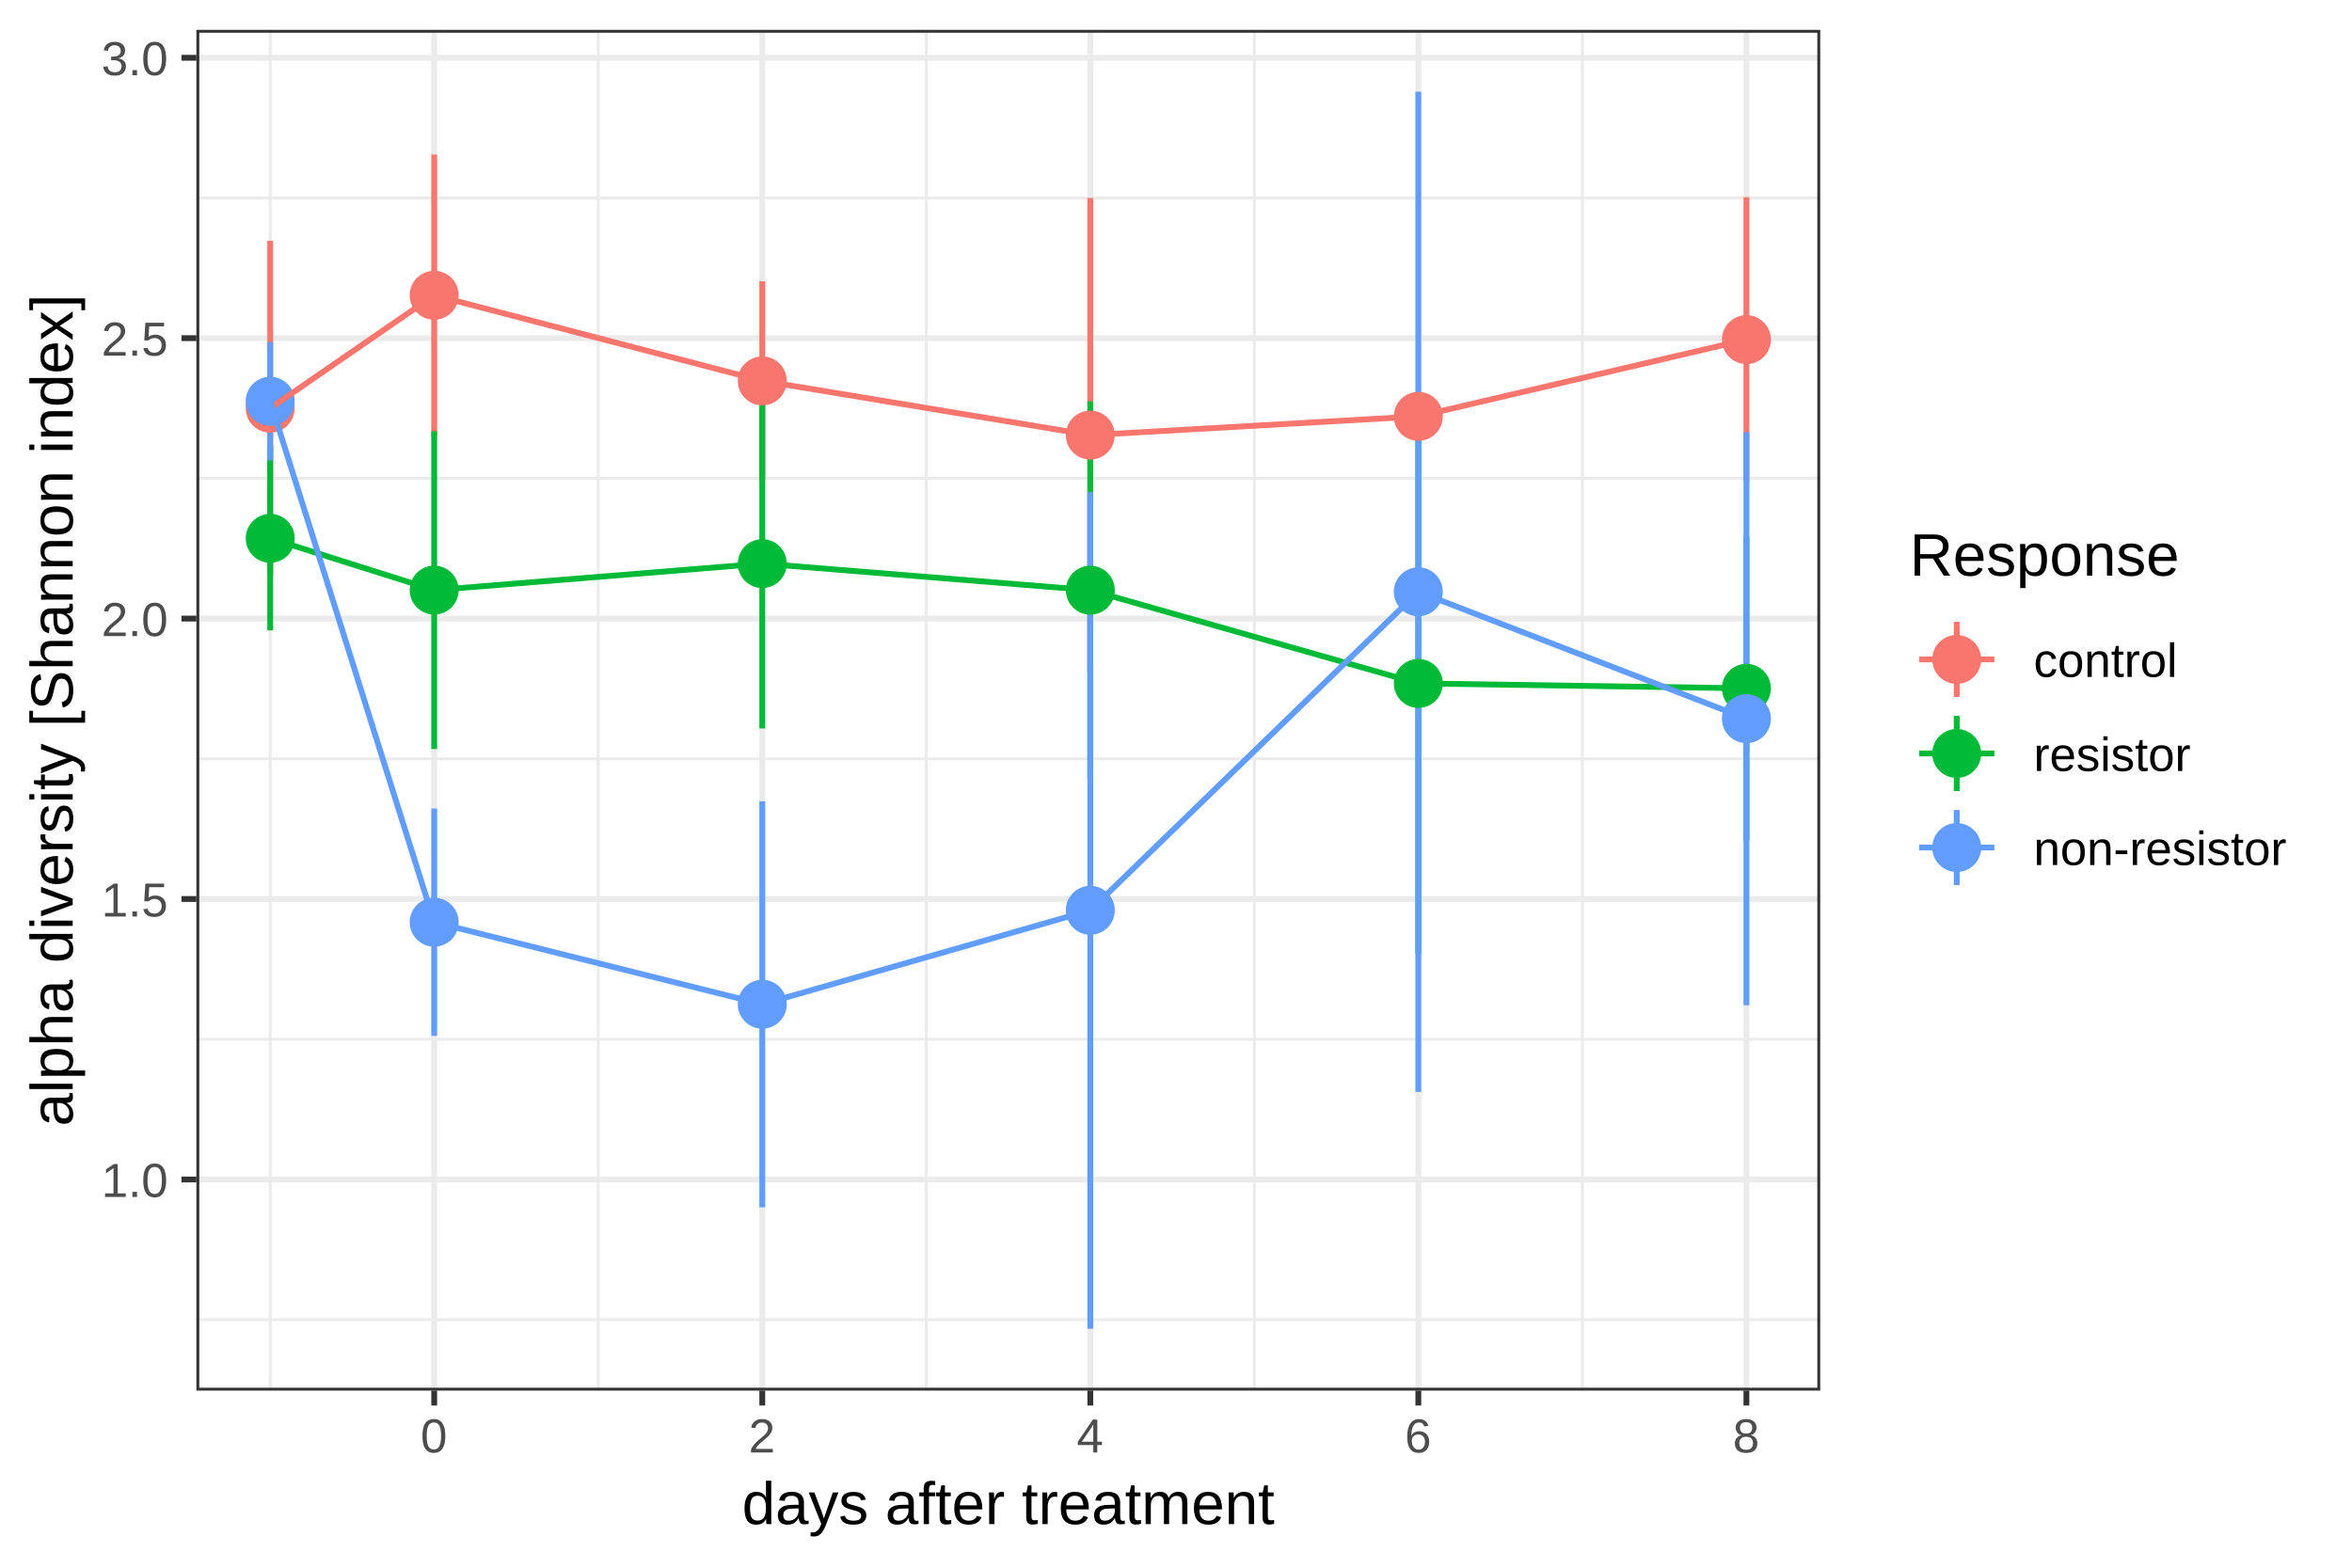
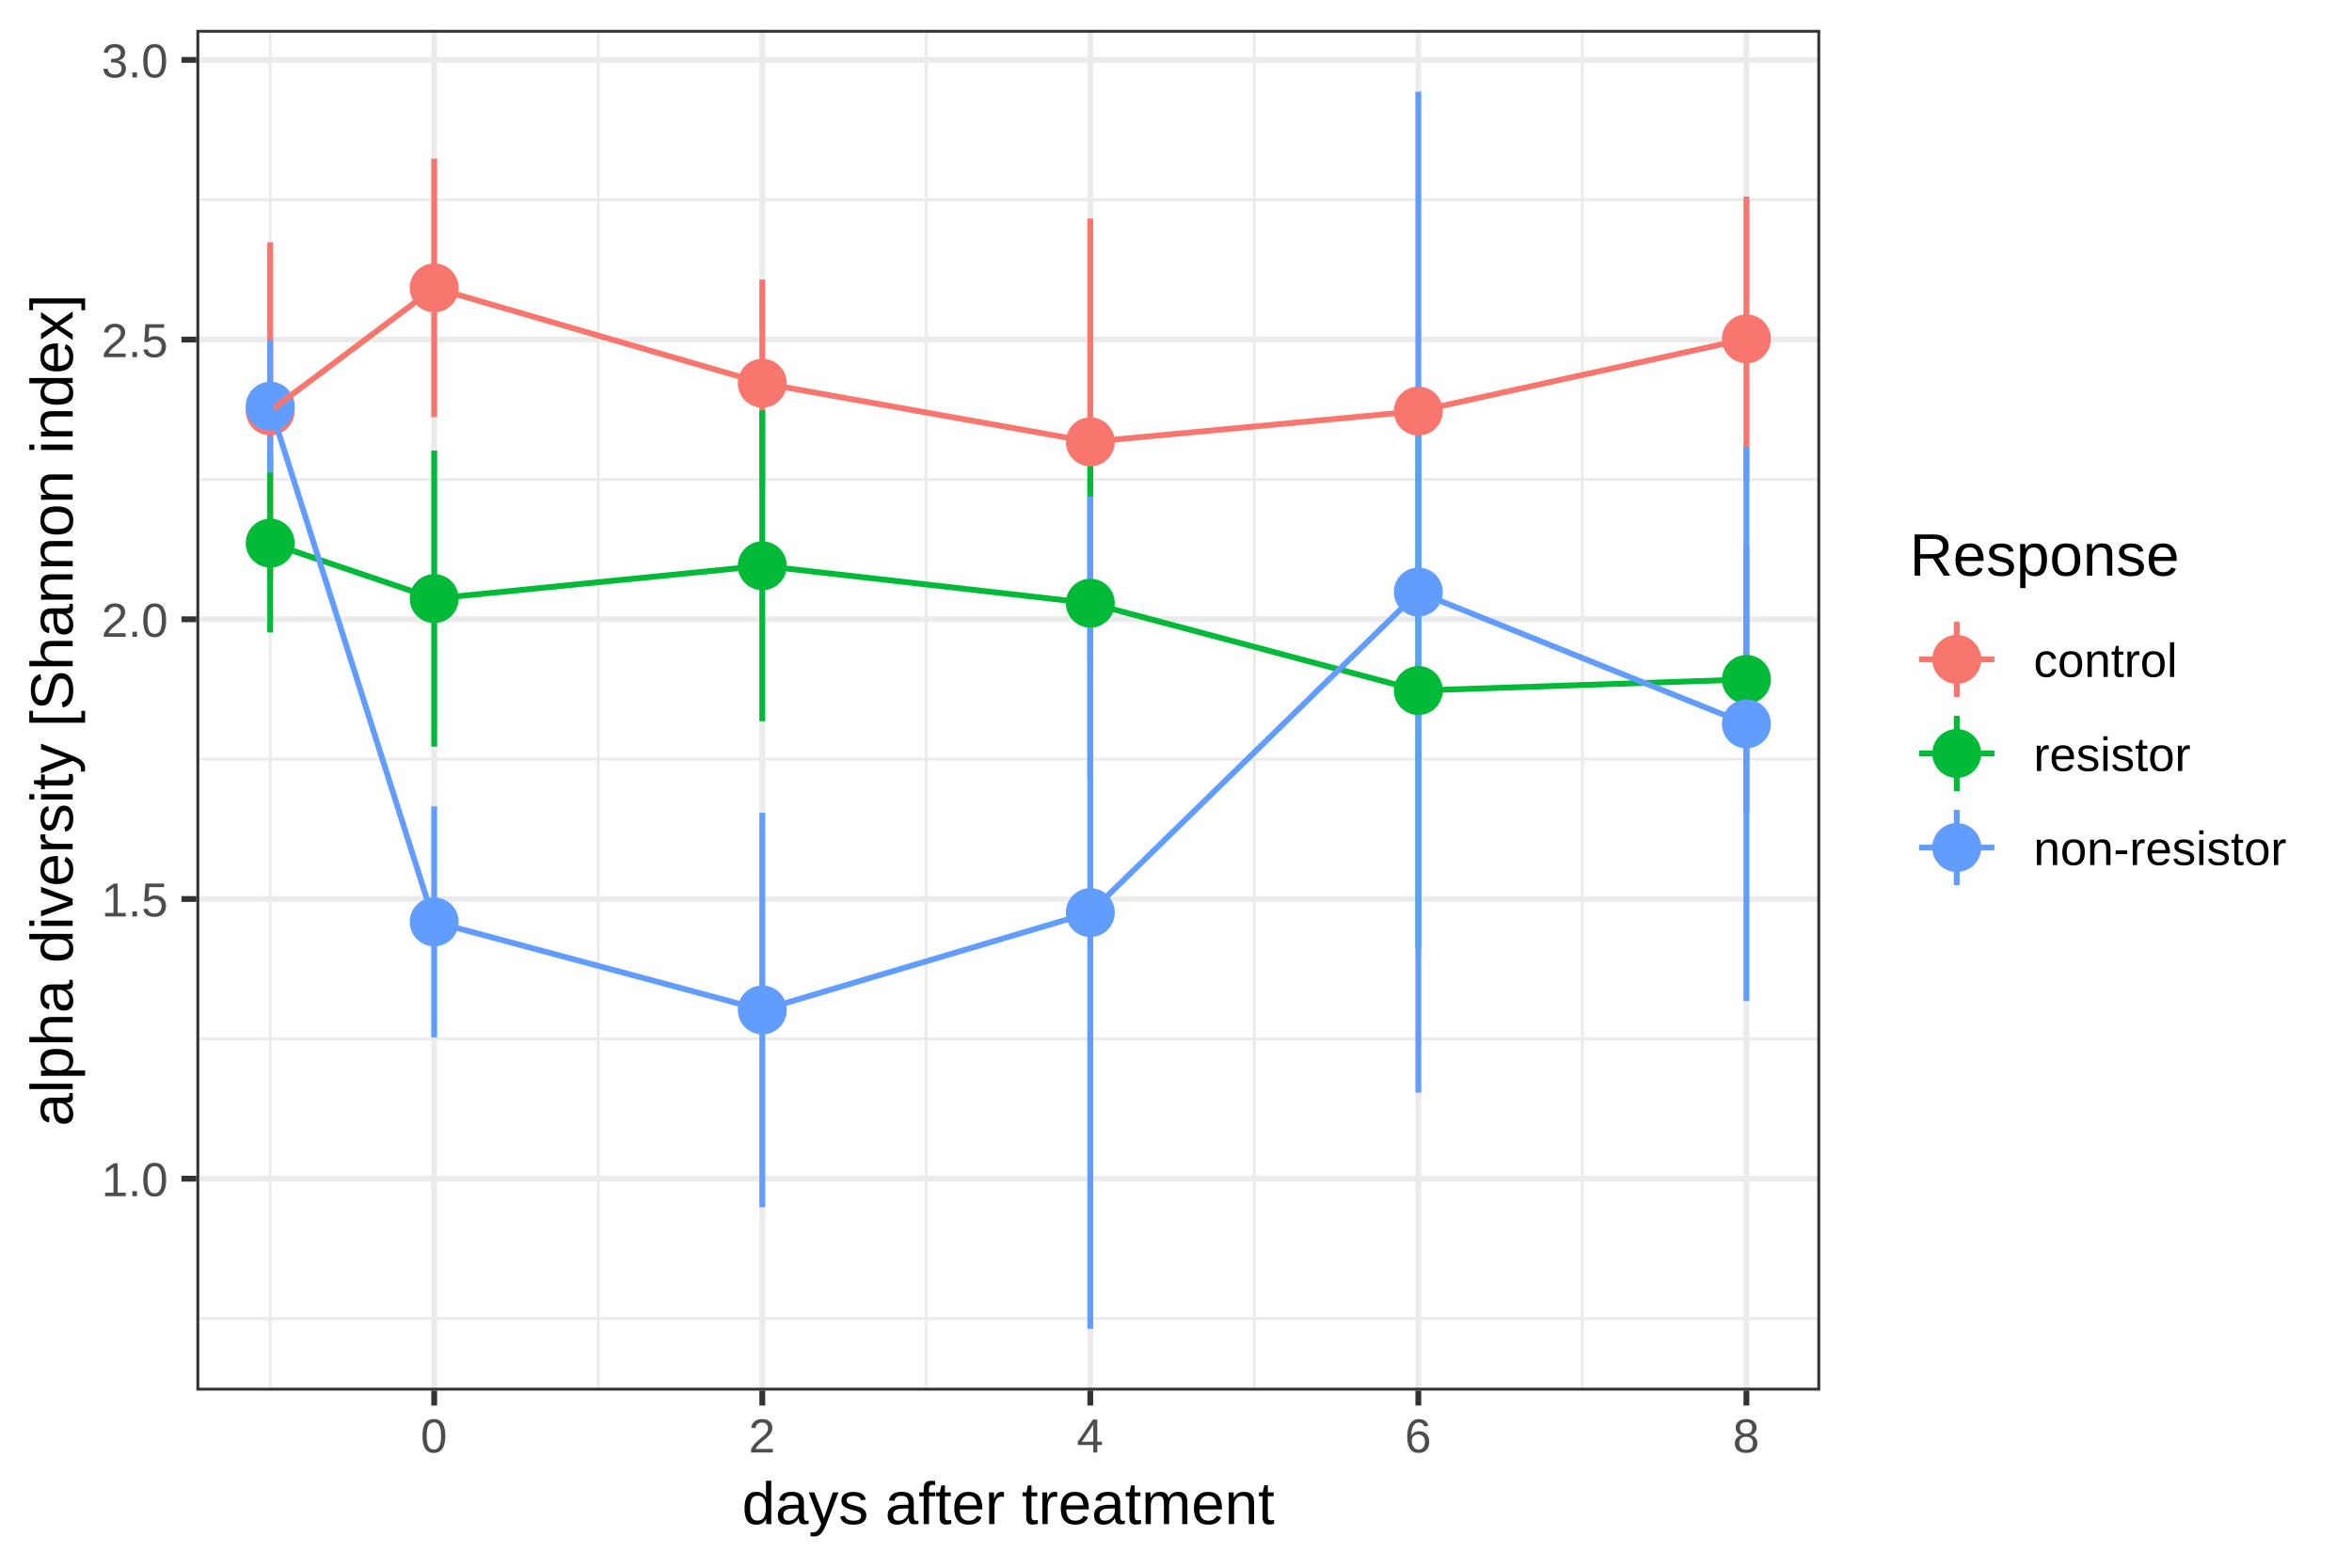
<svg xmlns="http://www.w3.org/2000/svg" viewBox="0 0 432.00 288.00">
  <defs>
    <style type="text/css">
    line, polyline, path, rect, circle {
      fill: none;
      stroke: #000000;
      stroke-linecap: round;
      stroke-linejoin: round;
      stroke-miterlimit: 10.00;
    }
  </style>
  </defs>
  <rect width="100%" height="100%" style="stroke: none; fill: #FFFFFF;" />
  <rect x="0.00" y="0.00" width="432.00" height="288.00" style="stroke-width: 1.07; stroke: #FFFFFF; fill: #FFFFFF;" />
  <defs>
    <clipPath id="cpMzYuMDY4MnwzMzQuMzI1fDI1NS40NzR8NS40Nzk0NQ==">
      <rect x="36.07" y="5.48" width="298.26" height="249.99" />
    </clipPath>
  </defs>
  <rect x="36.07" y="5.48" width="298.26" height="249.99" style="stroke-width: 1.07; stroke: none; fill: #FFFFFF;" clip-path="url(#cpMzYuMDY4MnwzMzQuMzI1fDI1NS40NzR8NS40Nzk0NQ==)" />
-   <polyline points="36.07,242.44 334.33,242.44 " style="stroke-width: 0.53; stroke: #EBEBEB; stroke-linecap: butt;" clip-path="url(#cpMzYuMDY4MnwzMzQuMzI1fDI1NS40NzR8NS40Nzk0NQ==)" />
-   <polyline points="36.07,190.92 334.33,190.92 " style="stroke-width: 0.53; stroke: #EBEBEB; stroke-linecap: butt;" clip-path="url(#cpMzYuMDY4MnwzMzQuMzI1fDI1NS40NzR8NS40Nzk0NQ==)" />
-   <polyline points="36.07,139.40 334.33,139.40 " style="stroke-width: 0.53; stroke: #EBEBEB; stroke-linecap: butt;" clip-path="url(#cpMzYuMDY4MnwzMzQuMzI1fDI1NS40NzR8NS40Nzk0NQ==)" />
-   <polyline points="36.07,87.88 334.33,87.88 " style="stroke-width: 0.53; stroke: #EBEBEB; stroke-linecap: butt;" clip-path="url(#cpMzYuMDY4MnwzMzQuMzI1fDI1NS40NzR8NS40Nzk0NQ==)" />
-   <polyline points="36.07,36.37 334.33,36.37 " style="stroke-width: 0.53; stroke: #EBEBEB; stroke-linecap: butt;" clip-path="url(#cpMzYuMDY4MnwzMzQuMzI1fDI1NS40NzR8NS40Nzk0NQ==)" />
+   <polyline points="36.07,242.23 334.33,242.23 " style="stroke-width: 0.53; stroke: #EBEBEB; stroke-linecap: butt;" clip-path="url(#cpMzYuMDY4MnwzMzQuMzI1fDI1NS40NzR8NS40Nzk0NQ==)" />
+   <polyline points="36.07,190.85 334.33,190.85 " style="stroke-width: 0.53; stroke: #EBEBEB; stroke-linecap: butt;" clip-path="url(#cpMzYuMDY4MnwzMzQuMzI1fDI1NS40NzR8NS40Nzk0NQ==)" />
+   <polyline points="36.07,139.46 334.33,139.46 " style="stroke-width: 0.53; stroke: #EBEBEB; stroke-linecap: butt;" clip-path="url(#cpMzYuMDY4MnwzMzQuMzI1fDI1NS40NzR8NS40Nzk0NQ==)" />
+   <polyline points="36.07,88.08 334.33,88.08 " style="stroke-width: 0.53; stroke: #EBEBEB; stroke-linecap: butt;" clip-path="url(#cpMzYuMDY4MnwzMzQuMzI1fDI1NS40NzR8NS40Nzk0NQ==)" />
+   <polyline points="36.07,36.70 334.33,36.70 " style="stroke-width: 0.53; stroke: #EBEBEB; stroke-linecap: butt;" clip-path="url(#cpMzYuMDY4MnwzMzQuMzI1fDI1NS40NzR8NS40Nzk0NQ==)" />
  <polyline points="49.63,255.47 49.63,5.48 " style="stroke-width: 0.53; stroke: #EBEBEB; stroke-linecap: butt;" clip-path="url(#cpMzYuMDY4MnwzMzQuMzI1fDI1NS40NzR8NS40Nzk0NQ==)" />
  <polyline points="109.88,255.47 109.88,5.48 " style="stroke-width: 0.53; stroke: #EBEBEB; stroke-linecap: butt;" clip-path="url(#cpMzYuMDY4MnwzMzQuMzI1fDI1NS40NzR8NS40Nzk0NQ==)" />
  <polyline points="170.13,255.47 170.13,5.48 " style="stroke-width: 0.53; stroke: #EBEBEB; stroke-linecap: butt;" clip-path="url(#cpMzYuMDY4MnwzMzQuMzI1fDI1NS40NzR8NS40Nzk0NQ==)" />
  <polyline points="230.39,255.47 230.39,5.48 " style="stroke-width: 0.53; stroke: #EBEBEB; stroke-linecap: butt;" clip-path="url(#cpMzYuMDY4MnwzMzQuMzI1fDI1NS40NzR8NS40Nzk0NQ==)" />
  <polyline points="290.64,255.47 290.64,5.48 " style="stroke-width: 0.53; stroke: #EBEBEB; stroke-linecap: butt;" clip-path="url(#cpMzYuMDY4MnwzMzQuMzI1fDI1NS40NzR8NS40Nzk0NQ==)" />
-   <polyline points="36.07,216.68 334.33,216.68 " style="stroke-width: 1.07; stroke: #EBEBEB; stroke-linecap: butt;" clip-path="url(#cpMzYuMDY4MnwzMzQuMzI1fDI1NS40NzR8NS40Nzk0NQ==)" />
+   <polyline points="36.07,216.54 334.33,216.54 " style="stroke-width: 1.07; stroke: #EBEBEB; stroke-linecap: butt;" clip-path="url(#cpMzYuMDY4MnwzMzQuMzI1fDI1NS40NzR8NS40Nzk0NQ==)" />
  <polyline points="36.07,165.16 334.33,165.16 " style="stroke-width: 1.07; stroke: #EBEBEB; stroke-linecap: butt;" clip-path="url(#cpMzYuMDY4MnwzMzQuMzI1fDI1NS40NzR8NS40Nzk0NQ==)" />
-   <polyline points="36.07,113.64 334.33,113.64 " style="stroke-width: 1.07; stroke: #EBEBEB; stroke-linecap: butt;" clip-path="url(#cpMzYuMDY4MnwzMzQuMzI1fDI1NS40NzR8NS40Nzk0NQ==)" />
-   <polyline points="36.07,62.12 334.33,62.12 " style="stroke-width: 1.07; stroke: #EBEBEB; stroke-linecap: butt;" clip-path="url(#cpMzYuMDY4MnwzMzQuMzI1fDI1NS40NzR8NS40Nzk0NQ==)" />
-   <polyline points="36.07,10.61 334.33,10.61 " style="stroke-width: 1.07; stroke: #EBEBEB; stroke-linecap: butt;" clip-path="url(#cpMzYuMDY4MnwzMzQuMzI1fDI1NS40NzR8NS40Nzk0NQ==)" />
+   <polyline points="36.07,113.77 334.33,113.77 " style="stroke-width: 1.07; stroke: #EBEBEB; stroke-linecap: butt;" clip-path="url(#cpMzYuMDY4MnwzMzQuMzI1fDI1NS40NzR8NS40Nzk0NQ==)" />
+   <polyline points="36.07,62.39 334.33,62.39 " style="stroke-width: 1.07; stroke: #EBEBEB; stroke-linecap: butt;" clip-path="url(#cpMzYuMDY4MnwzMzQuMzI1fDI1NS40NzR8NS40Nzk0NQ==)" />
+   <polyline points="36.07,11.01 334.33,11.01 " style="stroke-width: 1.07; stroke: #EBEBEB; stroke-linecap: butt;" clip-path="url(#cpMzYuMDY4MnwzMzQuMzI1fDI1NS40NzR8NS40Nzk0NQ==)" />
  <polyline points="79.75,255.47 79.75,5.48 " style="stroke-width: 1.07; stroke: #EBEBEB; stroke-linecap: butt;" clip-path="url(#cpMzYuMDY4MnwzMzQuMzI1fDI1NS40NzR8NS40Nzk0NQ==)" />
  <polyline points="140.01,255.47 140.01,5.48 " style="stroke-width: 1.07; stroke: #EBEBEB; stroke-linecap: butt;" clip-path="url(#cpMzYuMDY4MnwzMzQuMzI1fDI1NS40NzR8NS40Nzk0NQ==)" />
  <polyline points="200.26,255.47 200.26,5.48 " style="stroke-width: 1.07; stroke: #EBEBEB; stroke-linecap: butt;" clip-path="url(#cpMzYuMDY4MnwzMzQuMzI1fDI1NS40NzR8NS40Nzk0NQ==)" />
  <polyline points="260.51,255.47 260.51,5.48 " style="stroke-width: 1.07; stroke: #EBEBEB; stroke-linecap: butt;" clip-path="url(#cpMzYuMDY4MnwzMzQuMzI1fDI1NS40NzR8NS40Nzk0NQ==)" />
  <polyline points="320.77,255.47 320.77,5.48 " style="stroke-width: 1.07; stroke: #EBEBEB; stroke-linecap: butt;" clip-path="url(#cpMzYuMDY4MnwzMzQuMzI1fDI1NS40NzR8NS40Nzk0NQ==)" />
-   <line x1="49.63" y1="105.76" x2="49.63" y2="44.23" style="stroke-width: 1.07; stroke: #F8766D; stroke-linecap: butt;" clip-path="url(#cpMzYuMDY4MnwzMzQuMzI1fDI1NS40NzR8NS40Nzk0NQ==)" />
-   <line x1="79.75" y1="80.11" x2="79.75" y2="28.38" style="stroke-width: 1.07; stroke: #F8766D; stroke-linecap: butt;" clip-path="url(#cpMzYuMDY4MnwzMzQuMzI1fDI1NS40NzR8NS40Nzk0NQ==)" />
-   <line x1="140.01" y1="88.25" x2="140.01" y2="51.68" style="stroke-width: 1.07; stroke: #F8766D; stroke-linecap: butt;" clip-path="url(#cpMzYuMDY4MnwzMzQuMzI1fDI1NS40NzR8NS40Nzk0NQ==)" />
-   <line x1="200.26" y1="123.51" x2="200.26" y2="36.36" style="stroke-width: 1.07; stroke: #F8766D; stroke-linecap: butt;" clip-path="url(#cpMzYuMDY4MnwzMzQuMzI1fDI1NS40NzR8NS40Nzk0NQ==)" />
-   <line x1="260.51" y1="80.80" x2="260.51" y2="72.18" style="stroke-width: 1.07; stroke: #F8766D; stroke-linecap: butt;" clip-path="url(#cpMzYuMDY4MnwzMzQuMzI1fDI1NS40NzR8NS40Nzk0NQ==)" />
-   <line x1="320.77" y1="88.57" x2="320.77" y2="36.21" style="stroke-width: 1.07; stroke: #F8766D; stroke-linecap: butt;" clip-path="url(#cpMzYuMDY4MnwzMzQuMzI1fDI1NS40NzR8NS40Nzk0NQ==)" />
-   <line x1="49.63" y1="115.81" x2="49.63" y2="81.98" style="stroke-width: 1.07; stroke: #00BA38; stroke-linecap: butt;" clip-path="url(#cpMzYuMDY4MnwzMzQuMzI1fDI1NS40NzR8NS40Nzk0NQ==)" />
-   <line x1="79.75" y1="137.59" x2="79.75" y2="79.22" style="stroke-width: 1.07; stroke: #00BA38; stroke-linecap: butt;" clip-path="url(#cpMzYuMDY4MnwzMzQuMzI1fDI1NS40NzR8NS40Nzk0NQ==)" />
-   <line x1="140.01" y1="133.82" x2="140.01" y2="73.25" style="stroke-width: 1.07; stroke: #00BA38; stroke-linecap: butt;" clip-path="url(#cpMzYuMDY4MnwzMzQuMzI1fDI1NS40NzR8NS40Nzk0NQ==)" />
-   <line x1="200.26" y1="143.11" x2="200.26" y2="73.73" style="stroke-width: 1.07; stroke: #00BA38; stroke-linecap: butt;" clip-path="url(#cpMzYuMDY4MnwzMzQuMzI1fDI1NS40NzR8NS40Nzk0NQ==)" />
-   <line x1="260.51" y1="175.28" x2="260.51" y2="75.82" style="stroke-width: 1.07; stroke: #00BA38; stroke-linecap: butt;" clip-path="url(#cpMzYuMDY4MnwzMzQuMzI1fDI1NS40NzR8NS40Nzk0NQ==)" />
-   <line x1="320.77" y1="154.40" x2="320.77" y2="98.51" style="stroke-width: 1.07; stroke: #00BA38; stroke-linecap: butt;" clip-path="url(#cpMzYuMDY4MnwzMzQuMzI1fDI1NS40NzR8NS40Nzk0NQ==)" />
-   <line x1="49.63" y1="84.59" x2="49.63" y2="62.83" style="stroke-width: 1.07; stroke: #619CFF; stroke-linecap: butt;" clip-path="url(#cpMzYuMDY4MnwzMzQuMzI1fDI1NS40NzR8NS40Nzk0NQ==)" />
-   <line x1="79.75" y1="190.30" x2="79.75" y2="148.53" style="stroke-width: 1.07; stroke: #619CFF; stroke-linecap: butt;" clip-path="url(#cpMzYuMDY4MnwzMzQuMzI1fDI1NS40NzR8NS40Nzk0NQ==)" />
-   <line x1="140.01" y1="221.78" x2="140.01" y2="147.20" style="stroke-width: 1.07; stroke: #619CFF; stroke-linecap: butt;" clip-path="url(#cpMzYuMDY4MnwzMzQuMzI1fDI1NS40NzR8NS40Nzk0NQ==)" />
-   <line x1="200.26" y1="244.11" x2="200.26" y2="90.36" style="stroke-width: 1.07; stroke: #619CFF; stroke-linecap: butt;" clip-path="url(#cpMzYuMDY4MnwzMzQuMzI1fDI1NS40NzR8NS40Nzk0NQ==)" />
-   <line x1="260.51" y1="200.60" x2="260.51" y2="16.84" style="stroke-width: 1.07; stroke: #619CFF; stroke-linecap: butt;" clip-path="url(#cpMzYuMDY4MnwzMzQuMzI1fDI1NS40NzR8NS40Nzk0NQ==)" />
-   <line x1="320.77" y1="184.68" x2="320.77" y2="79.39" style="stroke-width: 1.07; stroke: #619CFF; stroke-linecap: butt;" clip-path="url(#cpMzYuMDY4MnwzMzQuMzI1fDI1NS40NzR8NS40Nzk0NQ==)" />
-   <circle cx="49.63" cy="74.99" r="2.84pt" style="stroke-width: 1.42; stroke: #F8766D; fill: #F8766D;" clip-path="url(#cpMzYuMDY4MnwzMzQuMzI1fDI1NS40NzR8NS40Nzk0NQ==)" />
-   <circle cx="79.75" cy="54.24" r="2.84pt" style="stroke-width: 1.42; stroke: #F8766D; fill: #F8766D;" clip-path="url(#cpMzYuMDY4MnwzMzQuMzI1fDI1NS40NzR8NS40Nzk0NQ==)" />
-   <circle cx="140.01" cy="69.97" r="2.84pt" style="stroke-width: 1.42; stroke: #F8766D; fill: #F8766D;" clip-path="url(#cpMzYuMDY4MnwzMzQuMzI1fDI1NS40NzR8NS40Nzk0NQ==)" />
-   <circle cx="200.26" cy="79.93" r="2.84pt" style="stroke-width: 1.42; stroke: #F8766D; fill: #F8766D;" clip-path="url(#cpMzYuMDY4MnwzMzQuMzI1fDI1NS40NzR8NS40Nzk0NQ==)" />
-   <circle cx="260.51" cy="76.49" r="2.84pt" style="stroke-width: 1.42; stroke: #F8766D; fill: #F8766D;" clip-path="url(#cpMzYuMDY4MnwzMzQuMzI1fDI1NS40NzR8NS40Nzk0NQ==)" />
-   <circle cx="320.77" cy="62.39" r="2.84pt" style="stroke-width: 1.42; stroke: #F8766D; fill: #F8766D;" clip-path="url(#cpMzYuMDY4MnwzMzQuMzI1fDI1NS40NzR8NS40Nzk0NQ==)" />
-   <circle cx="49.63" cy="98.90" r="2.84pt" style="stroke-width: 1.42; stroke: #00BA38; fill: #00BA38;" clip-path="url(#cpMzYuMDY4MnwzMzQuMzI1fDI1NS40NzR8NS40Nzk0NQ==)" />
-   <circle cx="79.75" cy="108.41" r="2.84pt" style="stroke-width: 1.42; stroke: #00BA38; fill: #00BA38;" clip-path="url(#cpMzYuMDY4MnwzMzQuMzI1fDI1NS40NzR8NS40Nzk0NQ==)" />
-   <circle cx="140.01" cy="103.54" r="2.84pt" style="stroke-width: 1.42; stroke: #00BA38; fill: #00BA38;" clip-path="url(#cpMzYuMDY4MnwzMzQuMzI1fDI1NS40NzR8NS40Nzk0NQ==)" />
-   <circle cx="200.26" cy="108.42" r="2.84pt" style="stroke-width: 1.42; stroke: #00BA38; fill: #00BA38;" clip-path="url(#cpMzYuMDY4MnwzMzQuMzI1fDI1NS40NzR8NS40Nzk0NQ==)" />
-   <circle cx="260.51" cy="125.55" r="2.84pt" style="stroke-width: 1.42; stroke: #00BA38; fill: #00BA38;" clip-path="url(#cpMzYuMDY4MnwzMzQuMzI1fDI1NS40NzR8NS40Nzk0NQ==)" />
-   <circle cx="320.77" cy="126.45" r="2.84pt" style="stroke-width: 1.42; stroke: #00BA38; fill: #00BA38;" clip-path="url(#cpMzYuMDY4MnwzMzQuMzI1fDI1NS40NzR8NS40Nzk0NQ==)" />
-   <circle cx="49.63" cy="73.71" r="2.84pt" style="stroke-width: 1.42; stroke: #619CFF; fill: #619CFF;" clip-path="url(#cpMzYuMDY4MnwzMzQuMzI1fDI1NS40NzR8NS40Nzk0NQ==)" />
-   <circle cx="79.75" cy="169.42" r="2.84pt" style="stroke-width: 1.42; stroke: #619CFF; fill: #619CFF;" clip-path="url(#cpMzYuMDY4MnwzMzQuMzI1fDI1NS40NzR8NS40Nzk0NQ==)" />
-   <circle cx="140.01" cy="184.49" r="2.84pt" style="stroke-width: 1.42; stroke: #619CFF; fill: #619CFF;" clip-path="url(#cpMzYuMDY4MnwzMzQuMzI1fDI1NS40NzR8NS40Nzk0NQ==)" />
-   <circle cx="200.26" cy="167.23" r="2.84pt" style="stroke-width: 1.42; stroke: #619CFF; fill: #619CFF;" clip-path="url(#cpMzYuMDY4MnwzMzQuMzI1fDI1NS40NzR8NS40Nzk0NQ==)" />
-   <circle cx="260.51" cy="108.72" r="2.84pt" style="stroke-width: 1.42; stroke: #619CFF; fill: #619CFF;" clip-path="url(#cpMzYuMDY4MnwzMzQuMzI1fDI1NS40NzR8NS40Nzk0NQ==)" />
-   <circle cx="320.77" cy="132.03" r="2.84pt" style="stroke-width: 1.42; stroke: #619CFF; fill: #619CFF;" clip-path="url(#cpMzYuMDY4MnwzMzQuMzI1fDI1NS40NzR8NS40Nzk0NQ==)" />
-   <polyline points="49.63,74.99 79.75,54.24 140.01,69.97 200.26,79.93 260.51,76.49 320.77,62.39 " style="stroke-width: 1.07; stroke: #F8766D; stroke-linecap: butt;" clip-path="url(#cpMzYuMDY4MnwzMzQuMzI1fDI1NS40NzR8NS40Nzk0NQ==)" />
-   <polyline points="49.63,98.90 79.75,108.41 140.01,103.54 200.26,108.42 260.51,125.55 320.77,126.45 " style="stroke-width: 1.07; stroke: #00BA38; stroke-linecap: butt;" clip-path="url(#cpMzYuMDY4MnwzMzQuMzI1fDI1NS40NzR8NS40Nzk0NQ==)" />
-   <polyline points="49.63,73.71 79.75,169.42 140.01,184.49 200.26,167.23 260.51,108.72 320.77,132.03 " style="stroke-width: 1.07; stroke: #619CFF; stroke-linecap: butt;" clip-path="url(#cpMzYuMDY4MnwzMzQuMzI1fDI1NS40NzR8NS40Nzk0NQ==)" />
+   <line x1="49.63" y1="106.49" x2="49.63" y2="44.50" style="stroke-width: 1.07; stroke: #F8766D; stroke-linecap: butt;" clip-path="url(#cpMzYuMDY4MnwzMzQuMzI1fDI1NS40NzR8NS40Nzk0NQ==)" />
+   <line x1="79.75" y1="76.63" x2="79.75" y2="29.15" style="stroke-width: 1.07; stroke: #F8766D; stroke-linecap: butt;" clip-path="url(#cpMzYuMDY4MnwzMzQuMzI1fDI1NS40NzR8NS40Nzk0NQ==)" />
+   <line x1="140.01" y1="89.45" x2="140.01" y2="51.34" style="stroke-width: 1.07; stroke: #F8766D; stroke-linecap: butt;" clip-path="url(#cpMzYuMDY4MnwzMzQuMzI1fDI1NS40NzR8NS40Nzk0NQ==)" />
+   <line x1="200.26" y1="122.20" x2="200.26" y2="40.15" style="stroke-width: 1.07; stroke: #F8766D; stroke-linecap: butt;" clip-path="url(#cpMzYuMDY4MnwzMzQuMzI1fDI1NS40NzR8NS40Nzk0NQ==)" />
+   <line x1="260.51" y1="78.95" x2="260.51" y2="72.09" style="stroke-width: 1.07; stroke: #F8766D; stroke-linecap: butt;" clip-path="url(#cpMzYuMDY4MnwzMzQuMzI1fDI1NS40NzR8NS40Nzk0NQ==)" />
+   <line x1="320.77" y1="88.40" x2="320.77" y2="36.11" style="stroke-width: 1.07; stroke: #F8766D; stroke-linecap: butt;" clip-path="url(#cpMzYuMDY4MnwzMzQuMzI1fDI1NS40NzR8NS40Nzk0NQ==)" />
+   <line x1="49.63" y1="116.20" x2="49.63" y2="83.36" style="stroke-width: 1.07; stroke: #00BA38; stroke-linecap: butt;" clip-path="url(#cpMzYuMDY4MnwzMzQuMzI1fDI1NS40NzR8NS40Nzk0NQ==)" />
+   <line x1="79.75" y1="137.17" x2="79.75" y2="82.76" style="stroke-width: 1.07; stroke: #00BA38; stroke-linecap: butt;" clip-path="url(#cpMzYuMDY4MnwzMzQuMzI1fDI1NS40NzR8NS40Nzk0NQ==)" />
+   <line x1="140.01" y1="132.49" x2="140.01" y2="75.39" style="stroke-width: 1.07; stroke: #00BA38; stroke-linecap: butt;" clip-path="url(#cpMzYuMDY4MnwzMzQuMzI1fDI1NS40NzR8NS40Nzk0NQ==)" />
+   <line x1="200.26" y1="143.10" x2="200.26" y2="78.52" style="stroke-width: 1.07; stroke: #00BA38; stroke-linecap: butt;" clip-path="url(#cpMzYuMDY4MnwzMzQuMzI1fDI1NS40NzR8NS40Nzk0NQ==)" />
+   <line x1="260.51" y1="174.24" x2="260.51" y2="79.47" style="stroke-width: 1.07; stroke: #00BA38; stroke-linecap: butt;" clip-path="url(#cpMzYuMDY4MnwzMzQuMzI1fDI1NS40NzR8NS40Nzk0NQ==)" />
+   <line x1="320.77" y1="149.17" x2="320.77" y2="100.47" style="stroke-width: 1.07; stroke: #00BA38; stroke-linecap: butt;" clip-path="url(#cpMzYuMDY4MnwzMzQuMzI1fDI1NS40NzR8NS40Nzk0NQ==)" />
+   <line x1="49.63" y1="86.81" x2="49.63" y2="62.45" style="stroke-width: 1.07; stroke: #619CFF; stroke-linecap: butt;" clip-path="url(#cpMzYuMDY4MnwzMzQuMzI1fDI1NS40NzR8NS40Nzk0NQ==)" />
+   <line x1="79.75" y1="190.58" x2="79.75" y2="148.14" style="stroke-width: 1.07; stroke: #619CFF; stroke-linecap: butt;" clip-path="url(#cpMzYuMDY4MnwzMzQuMzI1fDI1NS40NzR8NS40Nzk0NQ==)" />
+   <line x1="140.01" y1="221.77" x2="140.01" y2="149.31" style="stroke-width: 1.07; stroke: #619CFF; stroke-linecap: butt;" clip-path="url(#cpMzYuMDY4MnwzMzQuMzI1fDI1NS40NzR8NS40Nzk0NQ==)" />
+   <line x1="200.26" y1="244.11" x2="200.26" y2="91.19" style="stroke-width: 1.07; stroke: #619CFF; stroke-linecap: butt;" clip-path="url(#cpMzYuMDY4MnwzMzQuMzI1fDI1NS40NzR8NS40Nzk0NQ==)" />
+   <line x1="260.51" y1="200.70" x2="260.51" y2="16.84" style="stroke-width: 1.07; stroke: #619CFF; stroke-linecap: butt;" clip-path="url(#cpMzYuMDY4MnwzMzQuMzI1fDI1NS40NzR8NS40Nzk0NQ==)" />
+   <line x1="320.77" y1="183.90" x2="320.77" y2="82.07" style="stroke-width: 1.07; stroke: #619CFF; stroke-linecap: butt;" clip-path="url(#cpMzYuMDY4MnwzMzQuMzI1fDI1NS40NzR8NS40Nzk0NQ==)" />
+   <circle cx="49.63" cy="75.49" r="2.84pt" style="stroke-width: 1.42; stroke: #F8766D; fill: #F8766D;" clip-path="url(#cpMzYuMDY4MnwzMzQuMzI1fDI1NS40NzR8NS40Nzk0NQ==)" />
+   <circle cx="79.75" cy="52.89" r="2.84pt" style="stroke-width: 1.42; stroke: #F8766D; fill: #F8766D;" clip-path="url(#cpMzYuMDY4MnwzMzQuMzI1fDI1NS40NzR8NS40Nzk0NQ==)" />
+   <circle cx="140.01" cy="70.40" r="2.84pt" style="stroke-width: 1.42; stroke: #F8766D; fill: #F8766D;" clip-path="url(#cpMzYuMDY4MnwzMzQuMzI1fDI1NS40NzR8NS40Nzk0NQ==)" />
+   <circle cx="200.26" cy="81.17" r="2.84pt" style="stroke-width: 1.42; stroke: #F8766D; fill: #F8766D;" clip-path="url(#cpMzYuMDY4MnwzMzQuMzI1fDI1NS40NzR8NS40Nzk0NQ==)" />
+   <circle cx="260.51" cy="75.52" r="2.84pt" style="stroke-width: 1.42; stroke: #F8766D; fill: #F8766D;" clip-path="url(#cpMzYuMDY4MnwzMzQuMzI1fDI1NS40NzR8NS40Nzk0NQ==)" />
+   <circle cx="320.77" cy="62.25" r="2.84pt" style="stroke-width: 1.42; stroke: #F8766D; fill: #F8766D;" clip-path="url(#cpMzYuMDY4MnwzMzQuMzI1fDI1NS40NzR8NS40Nzk0NQ==)" />
+   <circle cx="49.63" cy="99.78" r="2.84pt" style="stroke-width: 1.42; stroke: #00BA38; fill: #00BA38;" clip-path="url(#cpMzYuMDY4MnwzMzQuMzI1fDI1NS40NzR8NS40Nzk0NQ==)" />
+   <circle cx="79.75" cy="109.97" r="2.84pt" style="stroke-width: 1.42; stroke: #00BA38; fill: #00BA38;" clip-path="url(#cpMzYuMDY4MnwzMzQuMzI1fDI1NS40NzR8NS40Nzk0NQ==)" />
+   <circle cx="140.01" cy="103.94" r="2.84pt" style="stroke-width: 1.42; stroke: #00BA38; fill: #00BA38;" clip-path="url(#cpMzYuMDY4MnwzMzQuMzI1fDI1NS40NzR8NS40Nzk0NQ==)" />
+   <circle cx="200.26" cy="110.81" r="2.84pt" style="stroke-width: 1.42; stroke: #00BA38; fill: #00BA38;" clip-path="url(#cpMzYuMDY4MnwzMzQuMzI1fDI1NS40NzR8NS40Nzk0NQ==)" />
+   <circle cx="260.51" cy="126.86" r="2.84pt" style="stroke-width: 1.42; stroke: #00BA38; fill: #00BA38;" clip-path="url(#cpMzYuMDY4MnwzMzQuMzI1fDI1NS40NzR8NS40Nzk0NQ==)" />
+   <circle cx="320.77" cy="124.82" r="2.84pt" style="stroke-width: 1.42; stroke: #00BA38; fill: #00BA38;" clip-path="url(#cpMzYuMDY4MnwzMzQuMzI1fDI1NS40NzR8NS40Nzk0NQ==)" />
+   <circle cx="49.63" cy="74.63" r="2.84pt" style="stroke-width: 1.42; stroke: #619CFF; fill: #619CFF;" clip-path="url(#cpMzYuMDY4MnwzMzQuMzI1fDI1NS40NzR8NS40Nzk0NQ==)" />
+   <circle cx="79.75" cy="169.36" r="2.84pt" style="stroke-width: 1.42; stroke: #619CFF; fill: #619CFF;" clip-path="url(#cpMzYuMDY4MnwzMzQuMzI1fDI1NS40NzR8NS40Nzk0NQ==)" />
+   <circle cx="140.01" cy="185.54" r="2.84pt" style="stroke-width: 1.42; stroke: #619CFF; fill: #619CFF;" clip-path="url(#cpMzYuMDY4MnwzMzQuMzI1fDI1NS40NzR8NS40Nzk0NQ==)" />
+   <circle cx="200.26" cy="167.65" r="2.84pt" style="stroke-width: 1.42; stroke: #619CFF; fill: #619CFF;" clip-path="url(#cpMzYuMDY4MnwzMzQuMzI1fDI1NS40NzR8NS40Nzk0NQ==)" />
+   <circle cx="260.51" cy="108.77" r="2.84pt" style="stroke-width: 1.42; stroke: #619CFF; fill: #619CFF;" clip-path="url(#cpMzYuMDY4MnwzMzQuMzI1fDI1NS40NzR8NS40Nzk0NQ==)" />
+   <circle cx="320.77" cy="132.99" r="2.84pt" style="stroke-width: 1.42; stroke: #619CFF; fill: #619CFF;" clip-path="url(#cpMzYuMDY4MnwzMzQuMzI1fDI1NS40NzR8NS40Nzk0NQ==)" />
+   <polyline points="49.63,75.49 79.75,52.89 140.01,70.40 200.26,81.17 260.51,75.52 320.77,62.25 " style="stroke-width: 1.07; stroke: #F8766D; stroke-linecap: butt;" clip-path="url(#cpMzYuMDY4MnwzMzQuMzI1fDI1NS40NzR8NS40Nzk0NQ==)" />
+   <polyline points="49.63,99.78 79.75,109.97 140.01,103.94 200.26,110.81 260.51,126.86 320.77,124.82 " style="stroke-width: 1.07; stroke: #00BA38; stroke-linecap: butt;" clip-path="url(#cpMzYuMDY4MnwzMzQuMzI1fDI1NS40NzR8NS40Nzk0NQ==)" />
+   <polyline points="49.63,74.63 79.75,169.36 140.01,185.54 200.26,167.65 260.51,108.77 320.77,132.99 " style="stroke-width: 1.07; stroke: #619CFF; stroke-linecap: butt;" clip-path="url(#cpMzYuMDY4MnwzMzQuMzI1fDI1NS40NzR8NS40Nzk0NQ==)" />
  <rect x="36.07" y="5.48" width="298.26" height="249.99" style="stroke-width: 1.07; stroke: #333333;" clip-path="url(#cpMzYuMDY4MnwzMzQuMzI1fDI1NS40NzR8NS40Nzk0NQ==)" />
  <defs>
    <clipPath id="cpMHw0MzJ8Mjg4fDA=">
      <rect x="0.00" y="0.00" width="432.00" height="288.00" />
    </clipPath>
  </defs>
  <g clip-path="url(#cpMHw0MzJ8Mjg4fDA=)">
-     <text x="18.63" y="219.90" style="font-size: 8.80px; fill: #4D4D4D; font-family: Arial;" textLength="12.51px" lengthAdjust="spacingAndGlyphs">1.0</text>
+     <text x="18.63" y="219.76" style="font-size: 8.80px; fill: #4D4D4D; font-family: Arial;" textLength="12.51px" lengthAdjust="spacingAndGlyphs">1.0</text>
  </g>
  <g clip-path="url(#cpMHw0MzJ8Mjg4fDA=)">
-     <text x="18.63" y="168.38" style="font-size: 8.80px; fill: #4D4D4D; font-family: Arial;" textLength="12.51px" lengthAdjust="spacingAndGlyphs">1.5</text>
+     <text x="18.63" y="168.37" style="font-size: 8.80px; fill: #4D4D4D; font-family: Arial;" textLength="12.51px" lengthAdjust="spacingAndGlyphs">1.5</text>
  </g>
  <g clip-path="url(#cpMHw0MzJ8Mjg4fDA=)">
-     <text x="18.63" y="116.86" style="font-size: 8.80px; fill: #4D4D4D; font-family: Arial;" textLength="12.51px" lengthAdjust="spacingAndGlyphs">2.0</text>
+     <text x="18.63" y="116.99" style="font-size: 8.80px; fill: #4D4D4D; font-family: Arial;" textLength="12.51px" lengthAdjust="spacingAndGlyphs">2.0</text>
  </g>
  <g clip-path="url(#cpMHw0MzJ8Mjg4fDA=)">
-     <text x="18.63" y="65.34" style="font-size: 8.80px; fill: #4D4D4D; font-family: Arial;" textLength="12.51px" lengthAdjust="spacingAndGlyphs">2.5</text>
+     <text x="18.63" y="65.61" style="font-size: 8.80px; fill: #4D4D4D; font-family: Arial;" textLength="12.51px" lengthAdjust="spacingAndGlyphs">2.5</text>
  </g>
  <g clip-path="url(#cpMHw0MzJ8Mjg4fDA=)">
-     <text x="18.63" y="13.82" style="font-size: 8.80px; fill: #4D4D4D; font-family: Arial;" textLength="12.51px" lengthAdjust="spacingAndGlyphs">3.0</text>
+     <text x="18.63" y="14.23" style="font-size: 8.80px; fill: #4D4D4D; font-family: Arial;" textLength="12.51px" lengthAdjust="spacingAndGlyphs">3.0</text>
  </g>
-   <polyline points="33.33,216.68 36.07,216.68 " style="stroke-width: 1.07; stroke: #333333; stroke-linecap: butt;" clip-path="url(#cpMHw0MzJ8Mjg4fDA=)" />
+   <polyline points="33.33,216.54 36.07,216.54 " style="stroke-width: 1.07; stroke: #333333; stroke-linecap: butt;" clip-path="url(#cpMHw0MzJ8Mjg4fDA=)" />
  <polyline points="33.33,165.16 36.07,165.16 " style="stroke-width: 1.07; stroke: #333333; stroke-linecap: butt;" clip-path="url(#cpMHw0MzJ8Mjg4fDA=)" />
-   <polyline points="33.33,113.64 36.07,113.64 " style="stroke-width: 1.07; stroke: #333333; stroke-linecap: butt;" clip-path="url(#cpMHw0MzJ8Mjg4fDA=)" />
-   <polyline points="33.33,62.12 36.07,62.12 " style="stroke-width: 1.07; stroke: #333333; stroke-linecap: butt;" clip-path="url(#cpMHw0MzJ8Mjg4fDA=)" />
-   <polyline points="33.33,10.61 36.07,10.61 " style="stroke-width: 1.07; stroke: #333333; stroke-linecap: butt;" clip-path="url(#cpMHw0MzJ8Mjg4fDA=)" />
+   <polyline points="33.33,113.77 36.07,113.77 " style="stroke-width: 1.07; stroke: #333333; stroke-linecap: butt;" clip-path="url(#cpMHw0MzJ8Mjg4fDA=)" />
+   <polyline points="33.33,62.39 36.07,62.39 " style="stroke-width: 1.07; stroke: #333333; stroke-linecap: butt;" clip-path="url(#cpMHw0MzJ8Mjg4fDA=)" />
+   <polyline points="33.33,11.01 36.07,11.01 " style="stroke-width: 1.07; stroke: #333333; stroke-linecap: butt;" clip-path="url(#cpMHw0MzJ8Mjg4fDA=)" />
  <polyline points="79.75,258.21 79.75,255.47 " style="stroke-width: 1.07; stroke: #333333; stroke-linecap: butt;" clip-path="url(#cpMHw0MzJ8Mjg4fDA=)" />
  <polyline points="140.01,258.21 140.01,255.47 " style="stroke-width: 1.07; stroke: #333333; stroke-linecap: butt;" clip-path="url(#cpMHw0MzJ8Mjg4fDA=)" />
  <polyline points="200.26,258.21 200.26,255.47 " style="stroke-width: 1.07; stroke: #333333; stroke-linecap: butt;" clip-path="url(#cpMHw0MzJ8Mjg4fDA=)" />
  <polyline points="260.51,258.21 260.51,255.47 " style="stroke-width: 1.07; stroke: #333333; stroke-linecap: butt;" clip-path="url(#cpMHw0MzJ8Mjg4fDA=)" />
  <polyline points="320.77,258.21 320.77,255.47 " style="stroke-width: 1.07; stroke: #333333; stroke-linecap: butt;" clip-path="url(#cpMHw0MzJ8Mjg4fDA=)" />
  <g clip-path="url(#cpMHw0MzJ8Mjg4fDA=)">
    <text x="77.25" y="266.84" style="font-size: 8.80px; fill: #4D4D4D; font-family: Arial;" textLength="5.01px" lengthAdjust="spacingAndGlyphs">0</text>
  </g>
  <g clip-path="url(#cpMHw0MzJ8Mjg4fDA=)">
    <text x="137.50" y="266.84" style="font-size: 8.80px; fill: #4D4D4D; font-family: Arial;" textLength="5.01px" lengthAdjust="spacingAndGlyphs">2</text>
  </g>
  <g clip-path="url(#cpMHw0MzJ8Mjg4fDA=)">
    <text x="197.76" y="266.84" style="font-size: 8.80px; fill: #4D4D4D; font-family: Arial;" textLength="5.01px" lengthAdjust="spacingAndGlyphs">4</text>
  </g>
  <g clip-path="url(#cpMHw0MzJ8Mjg4fDA=)">
    <text x="258.01" y="266.84" style="font-size: 8.80px; fill: #4D4D4D; font-family: Arial;" textLength="5.01px" lengthAdjust="spacingAndGlyphs">6</text>
  </g>
  <g clip-path="url(#cpMHw0MzJ8Mjg4fDA=)">
    <text x="318.27" y="266.84" style="font-size: 8.80px; fill: #4D4D4D; font-family: Arial;" textLength="5.01px" lengthAdjust="spacingAndGlyphs">8</text>
  </g>
  <g clip-path="url(#cpMHw0MzJ8Mjg4fDA=)">
    <text x="136.28" y="279.99" style="font-size: 11.00px; font-family: Arial;" textLength="97.82px" lengthAdjust="spacingAndGlyphs">days after treatment</text>
  </g>
  <g clip-path="url(#cpMHw0MzJ8Mjg4fDA=)">
    <text transform="translate(13.35,206.92) rotate(-90)" style="font-size: 11.00px; font-family: Arial;" textLength="152.88px" lengthAdjust="spacingAndGlyphs">alpha diversity [Shannon index]</text>
  </g>
  <rect x="345.28" y="91.13" width="81.24" height="78.68" style="stroke-width: 1.07; stroke: none; fill: #FFFFFF;" clip-path="url(#cpMHw0MzJ8Mjg4fDA=)" />
  <g clip-path="url(#cpMHw0MzJ8Mjg4fDA=)">
    <text x="350.76" y="105.75" style="font-size: 11.00px; font-family: Arial;" textLength="49.53px" lengthAdjust="spacingAndGlyphs">Response</text>
  </g>
  <rect x="350.76" y="112.50" width="17.28" height="17.28" style="stroke-width: 1.07; stroke: none; fill: #FFFFFF;" clip-path="url(#cpMHw0MzJ8Mjg4fDA=)" />
  <line x1="359.40" y1="128.05" x2="359.40" y2="114.23" style="stroke-width: 1.07; stroke: #F8766D; stroke-linecap: butt;" clip-path="url(#cpMHw0MzJ8Mjg4fDA=)" />
  <circle cx="359.40" cy="121.14" r="2.84pt" style="stroke-width: 1.42; stroke: #F8766D; fill: #F8766D;" clip-path="url(#cpMHw0MzJ8Mjg4fDA=)" />
  <line x1="352.49" y1="121.14" x2="366.32" y2="121.14" style="stroke-width: 1.07; stroke: #F8766D; stroke-linecap: butt;" clip-path="url(#cpMHw0MzJ8Mjg4fDA=)" />
  <rect x="350.76" y="129.78" width="17.28" height="17.28" style="stroke-width: 1.07; stroke: none; fill: #FFFFFF;" clip-path="url(#cpMHw0MzJ8Mjg4fDA=)" />
  <line x1="359.40" y1="145.33" x2="359.40" y2="131.51" style="stroke-width: 1.07; stroke: #00BA38; stroke-linecap: butt;" clip-path="url(#cpMHw0MzJ8Mjg4fDA=)" />
  <circle cx="359.40" cy="138.42" r="2.84pt" style="stroke-width: 1.42; stroke: #00BA38; fill: #00BA38;" clip-path="url(#cpMHw0MzJ8Mjg4fDA=)" />
  <line x1="352.49" y1="138.42" x2="366.32" y2="138.42" style="stroke-width: 1.07; stroke: #00BA38; stroke-linecap: butt;" clip-path="url(#cpMHw0MzJ8Mjg4fDA=)" />
  <rect x="350.76" y="147.06" width="17.28" height="17.28" style="stroke-width: 1.07; stroke: none; fill: #FFFFFF;" clip-path="url(#cpMHw0MzJ8Mjg4fDA=)" />
  <line x1="359.40" y1="162.61" x2="359.40" y2="148.79" style="stroke-width: 1.07; stroke: #619CFF; stroke-linecap: butt;" clip-path="url(#cpMHw0MzJ8Mjg4fDA=)" />
  <circle cx="359.40" cy="155.70" r="2.84pt" style="stroke-width: 1.42; stroke: #619CFF; fill: #619CFF;" clip-path="url(#cpMHw0MzJ8Mjg4fDA=)" />
  <line x1="352.49" y1="155.70" x2="366.32" y2="155.70" style="stroke-width: 1.07; stroke: #619CFF; stroke-linecap: butt;" clip-path="url(#cpMHw0MzJ8Mjg4fDA=)" />
  <g clip-path="url(#cpMHw0MzJ8Mjg4fDA=)">
    <text x="373.52" y="124.36" style="font-size: 8.80px; font-family: Arial;" textLength="27.01px" lengthAdjust="spacingAndGlyphs">control</text>
  </g>
  <g clip-path="url(#cpMHw0MzJ8Mjg4fDA=)">
    <text x="373.52" y="141.64" style="font-size: 8.80px; font-family: Arial;" textLength="29.50px" lengthAdjust="spacingAndGlyphs">resistor</text>
  </g>
  <g clip-path="url(#cpMHw0MzJ8Mjg4fDA=)">
    <text x="373.52" y="158.92" style="font-size: 8.80px; font-family: Arial;" textLength="47.52px" lengthAdjust="spacingAndGlyphs">non-resistor</text>
  </g>
</svg>
